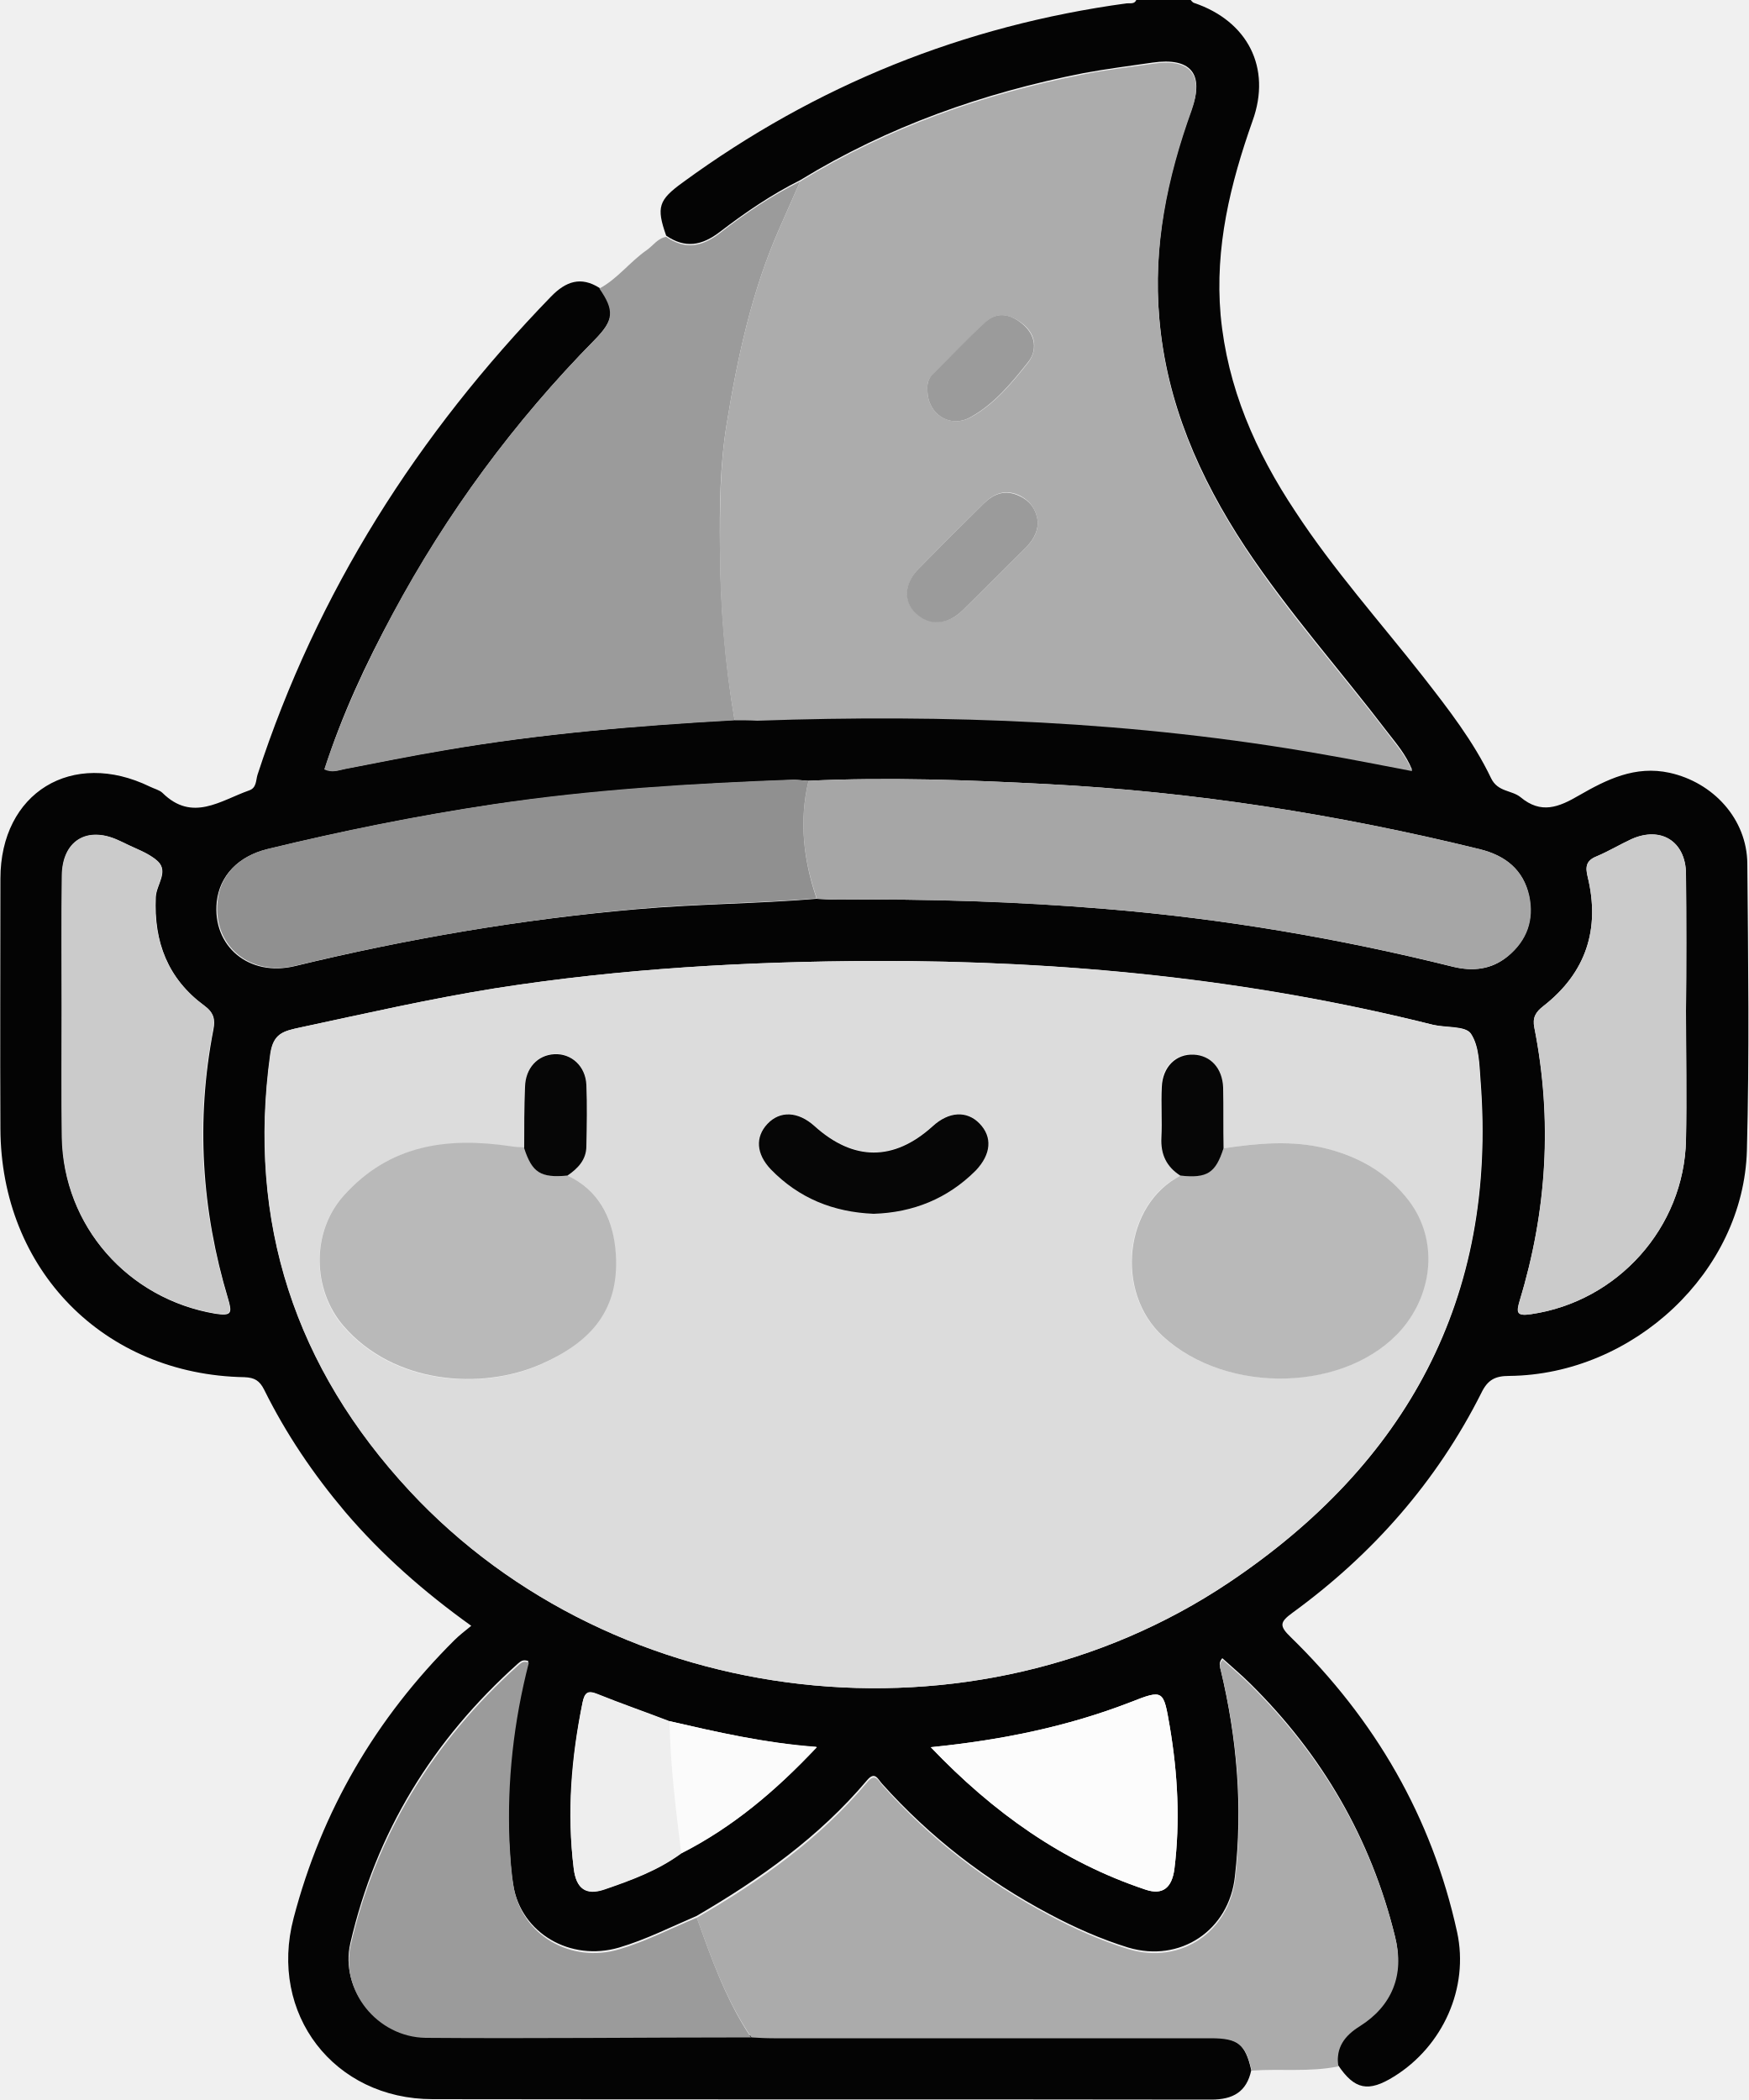
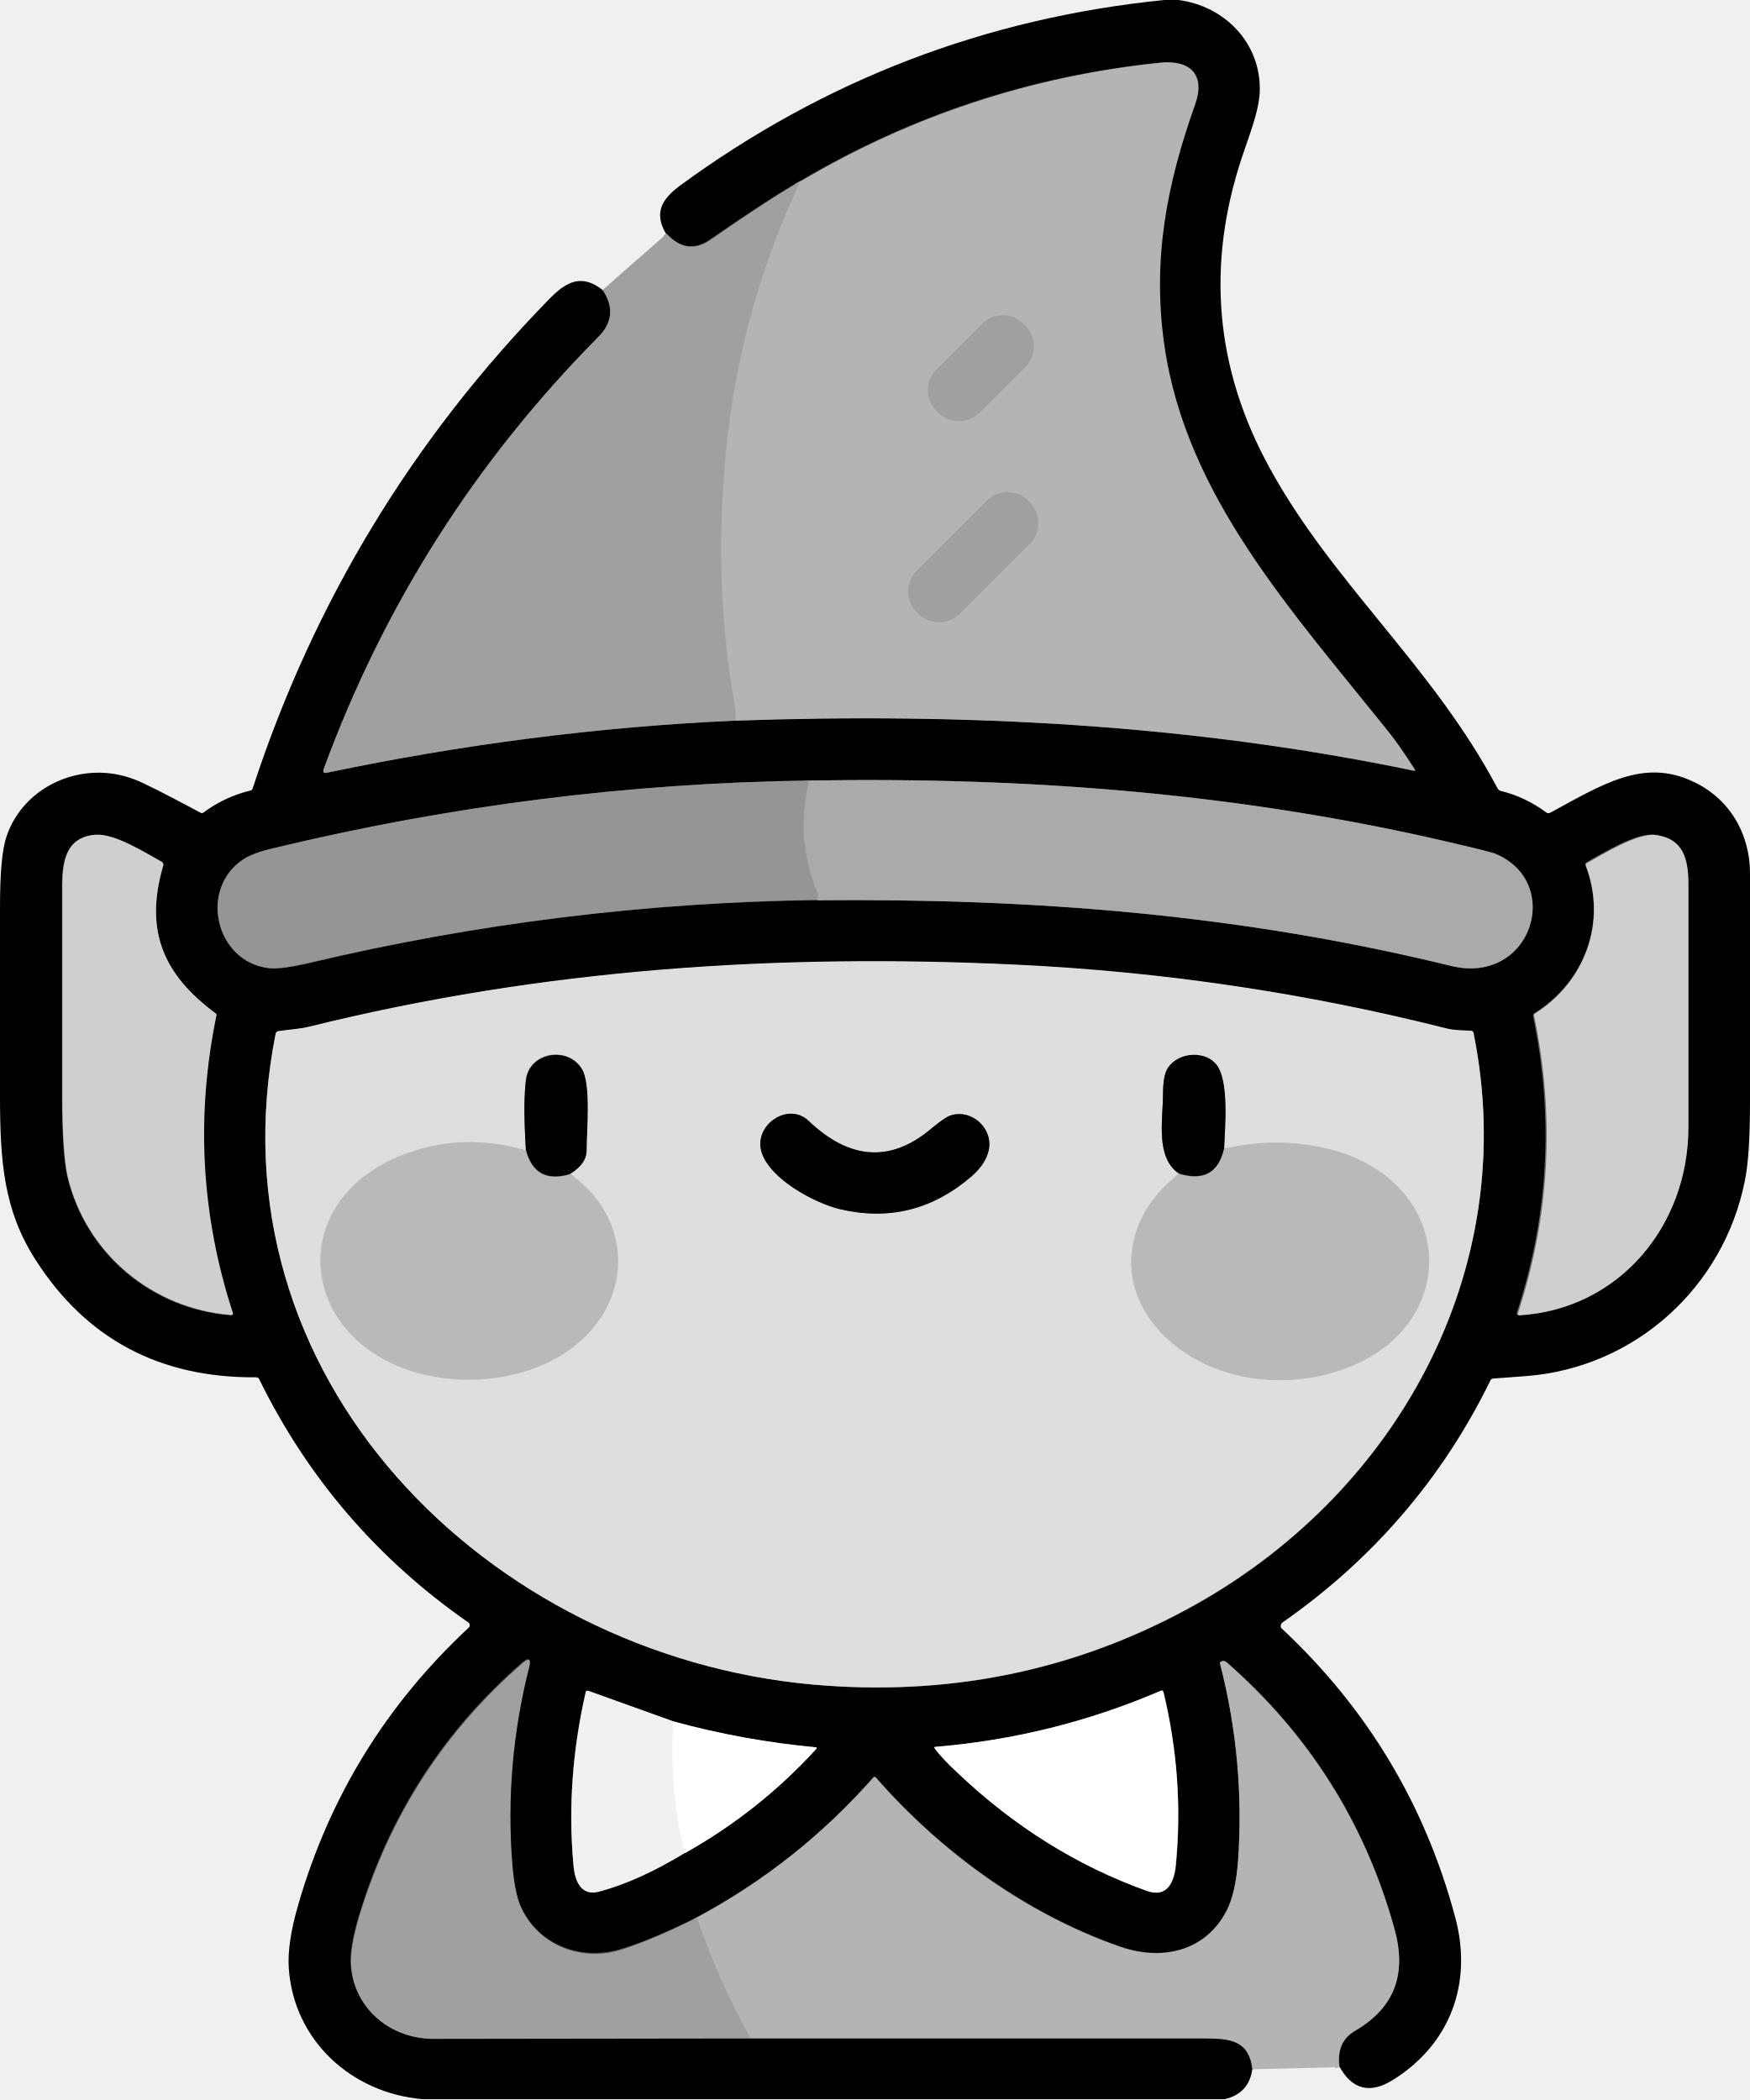
- <svg xmlns="http://www.w3.org/2000/svg" version="1.1" id="Capa_1" x="0px" y="0px" viewBox="0 0 416.2 500" style="enable-background:new 0 0 416.2 500;" xml:space="preserve">
-   <style type="text/css">
- 	.st0{fill:#040404;}
- 	.st1{fill:#9B9B9B;}
- 	.st2{fill:#ABABAB;}
- 	.st3{fill:#DCDCDC;}
- 	.st4{fill:#ACACAC;}
- 	.st5{fill:#A6A6A6;}
- 	.st6{fill:#909090;}
- 	.st7{fill:#CBCBCB;}
- 	.st8{fill:#FCFCFC;}
- 	.st9{fill:#EEEEEE;}
- 	.st10{fill:#FBFBFB;}
- 	.st11{fill:#B9B9B9;}
- 	.st12{fill:#060606;}
- </style>
+ <svg xmlns="http://www.w3.org/2000/svg" version="1.2" baseProfile="tiny" id="Layer_1" x="0px" y="0px" viewBox="0 0 426.5 512" overflow="visible" xml:space="preserve">
  <g>
-     <path class="st0" d="M297.9,492.9c-1.1,5.2-4.4,7-9.5,7c-61.8-0.1-123.6,0-185.4-0.1c-23.5,0-39.1-20.3-33.1-43.1   c6.7-25.6,19.6-47.6,38.3-66.2c1.1-1.1,2.4-2.1,4-3.4c-11.3-8.1-21.3-16.9-30-27.1c-7.6-9-14.1-18.6-19.3-29.1   c-1.1-2.2-2.3-2.9-4.7-3c-33.5-0.6-58-25.6-58.1-59.2c-0.1-19.8,0-39.7,0-59.5c0-20.5,17.1-30.9,35.6-21.9c1,0.5,2.3,0.8,3,1.5   c7.1,7,13.8,1.8,20.6-0.6c1.8-0.6,1.6-2.4,2-3.7c14.2-43.6,38.1-81.1,69.9-113.9c3.5-3.6,7.1-4.9,11.6-2c3.7,5.1,3.5,7.5-1.2,12.3   c-19.2,19.5-35.2,41.3-48.1,65.3c-6.4,11.8-12.1,24-16.2,36.9c1.9,0.9,3.5,0.2,5-0.1c7.8-1.5,15.6-3.1,23.4-4.4   c22.9-3.9,46.1-5.9,69.3-7.2c1.8,0,3.6,0,5.3-0.1c45.1-1.6,90,0.2,134.6,8c6.9,1.2,13.8,2.6,21.3,4c-1.5-3.7-3.8-6.3-5.8-8.9   c-11.2-14.7-23.6-28.6-33.9-44.1c-11-16.7-18.8-34.5-20.5-54.6c-1.5-17.2,1.8-33.6,7.7-49.7c3.1-8.5-0.3-12.4-9.3-11.1   c-5.5,0.8-11,1.5-16.4,2.5c-23.9,4.7-46.6,12.7-67.5,25.5c-6.8,3.4-13.1,7.7-19.1,12.3c-4.3,3.3-8.3,4-12.8,0.9   c-2.4-6.8-1.8-8.5,4-12.7c31.6-23.1,66.8-37.3,105.6-42.6c0.9-0.1,2,0.3,2.4-1c4.2,0,8.5,0,12.7,0c0.3,0.3,0.6,0.8,1,0.9   C297,5,302.8,16.1,298.2,28.8c-5.3,15-9,30.1-7.6,46.2c1.6,17.3,8.3,32.5,17.8,46.8c9.1,13.9,20.2,26.3,30.4,39.3   c6,7.7,12,15.4,16.2,24.2c1.6,3.3,4.9,2.8,7,4.5c4.9,4.1,9.1,2.4,13.9-0.4c6.6-3.8,13.4-7.2,21.6-5.4c10.4,2.3,18.4,11,18.5,21.6   c0.2,22.8,0.5,45.5-0.1,68.3c-0.8,28.9-27,53.4-56.6,53.7c-3.3,0-5.1,0.9-6.6,4c-10.6,21.1-25.9,38.5-45,52.4   c-3,2.2-3.2,3.1-0.4,5.8c20,19.5,33.6,42.8,39.6,70.2c2.9,13.3-3.4,27.2-15,34.4c-6.1,3.8-9.4,3.2-13.4-2.8   c-0.6-4.4,1.5-7.3,5.2-9.6c7.7-4.8,10.6-12.2,8.4-21c-5.7-23.3-17.4-43.3-34.4-60.1c-2.1-2.1-4.5-4.1-6.7-6.1   c-1,1.2-0.5,1.9-0.4,2.7c3.9,16.3,5.3,32.7,3.4,49.3c-1.4,12.8-13,20.6-25.4,16.9c-6.5-2-12.8-4.8-18.8-8   c-15.1-8-28.4-18.3-39.8-31c-1-1.1-1.7-3.1-3.6-0.8c-11.4,13.5-25.5,23.5-40.6,32.3c-6.1,2.6-12,5.6-18.4,7.5   c-11.6,3.4-23.3-3.4-25.2-14.8c-0.6-3.5-0.8-7.1-1-10.7c-0.7-14.5,1-28.8,4.6-42.7c-1.3-0.5-1.9,0.1-2.5,0.6   c-20.2,18.1-33.8,40.1-39.9,66.6c-2.5,10.9,6.3,21.9,17.8,22c25.8,0.2,51.7,0,77.5-0.1c1.8,0.1,3.6,0.2,5.3,0.2   c34.7,0,69.4,0,104.1,0C294.7,485.2,296.5,486.7,297.9,492.9z M159.4,409.8c-5.7-2.2-11.5-4.2-17.2-6.5c-2.2-0.9-3-0.4-3.5,2   c-2.7,13.1-3.8,26.3-2.1,39.6c0.6,4.8,2.9,6.4,7.3,4.9c6.4-2.2,12.8-4.5,18.3-8.6c12.2-6.2,22.5-14.8,32.2-25.3   C182,415,170.7,412.4,159.4,409.8z M194.4,214c1.8,0.1,3.6,0.2,5.3,0.2c21.1-0.2,42.3,0.4,63.3,2.2c28.1,2.3,55.7,7,83,13.8   c4.6,1.1,9.1,0.7,12.9-2.5c4.6-3.8,6.3-8.7,5.1-14.4c-1.3-6.2-5.6-9.6-11.7-11.1c-33.8-8.3-68.1-13.7-102.9-15.5   c-19-1-38-1.7-57-0.8c-1.1-0.1-2.3-0.2-3.4-0.2c-24,0.9-48,2.4-71.9,5.9c-18,2.7-35.8,6.3-53.5,10.6c-6.9,1.7-11.3,6.3-12,12.5   c-1.1,10.6,7.7,18,18.7,15.3c26.7-6.5,53.7-11.1,81.1-13.5C165.9,215.2,180.2,215.2,194.4,214z M208.3,228.8   c-30.3,0.1-60.4,1.8-90.3,6.5c-15.6,2.5-30.9,6-46.3,9.3c-4.2,0.9-6.6,1.4-7.3,6.5c-5.6,40,6,74.6,33.2,103.9   c49,52.8,134.2,62.5,195,21.8c42.2-28.3,63.9-67.6,59.9-119.4c-0.3-3.9-0.3-8.3-2.3-11.3c-1.3-1.9-5.9-1.4-9-2.1   C297.5,233.1,253.1,228.7,208.3,228.8z M401.4,240.7L401.4,240.7c0.1-10.9,0.1-21.8,0-32.7c-0.1-7.7-6-11.3-13-8.2   c-2.8,1.3-5.4,2.9-8.3,4.1c-2.5,1-2.7,2.5-2.1,4.9c3,12.4-0.4,22.8-10.5,30.7c-1.9,1.5-2.7,2.8-2.2,5.2c4.3,21.9,3,43.6-3.5,65   c-0.9,2.9-0.7,3.7,2.7,3.2c20.6-3,36.5-20.6,36.9-41.5C401.6,261.2,401.4,250.9,401.4,240.7z M14.7,240.2L14.7,240.2   c0,10.2-0.1,20.5,0.1,30.7c0.4,21.1,15.7,38.4,36.5,41.9c3.9,0.6,4-0.2,3-3.6c-6.3-21-7.7-42.4-3.5-64c0.5-2.5,0.1-4.1-2.1-5.7   c-8.7-6.4-12.1-15.2-11.6-25.9c0.1-2.9,3.1-6,0.5-8.5c-2.2-2-5.3-3-8.1-4.4c-0.4-0.2-0.9-0.4-1.3-0.6c-7.5-3.5-13.4,0.2-13.4,8.5   C14.6,219.1,14.7,229.6,14.7,240.2z M221.6,416c14.9,15.6,31.4,27.3,51.1,33.9c4.1,1.4,6.3-0.4,6.9-4.9c1.4-11.4,0.8-22.7-1.1-33.9   c-1.5-8.8-1.5-8.9-9.4-5.8C254.1,411.1,238.5,414.3,221.6,416z" />
-     <path class="st1" d="M174.9,171.5c-23.2,1.3-46.3,3.2-69.3,7.2c-7.8,1.3-15.6,2.9-23.4,4.4c-1.6,0.3-3.1,1-5,0.1   c4.2-12.8,9.9-25,16.2-36.9c12.9-24.1,29-45.9,48.1-65.3c4.7-4.7,4.8-7.1,1.2-12.3c4.3-2.3,7.2-6.3,11.2-9.1   c1.6-1.1,2.7-2.9,4.7-3.2c4.5,3.1,8.5,2.4,12.8-0.9c6-4.7,12.3-8.9,19.1-12.3c-1.6,3.7-3.3,7.4-4.9,11.1C179,69.2,175.6,85,173,101   c-1.6,9.8-1.7,19.7-1.6,29.5C171.5,144.2,172.6,158,174.9,171.5z" />
-     <path class="st2" d="M165.9,456.6c15.1-8.7,29.3-18.8,40.6-32.3c1.9-2.3,2.6-0.3,3.6,0.8c11.4,12.8,24.7,23,39.8,31   c6,3.2,12.3,6,18.8,8c12.4,3.7,23.9-4.1,25.4-16.9c1.9-16.7,0.5-33.1-3.4-49.3c-0.2-0.8-0.7-1.5,0.4-2.7c2.2,2,4.6,4,6.7,6.1   c17,16.9,28.7,36.8,34.4,60.1c2.2,8.8-0.8,16.2-8.4,21c-3.7,2.3-5.8,5.1-5.2,9.6c-6.8,1.4-13.8,0.5-20.6,1   c-1.4-6.2-3.2-7.7-9.7-7.7c-34.7,0-69.4,0-104.1,0c-1.8,0-3.6-0.1-5.3-0.2C172.9,476.3,169.4,466.4,165.9,456.6z" />
-     <path class="st3" d="M208.3,228.8c44.9-0.1,89.2,4.2,132.8,15.2c3.1,0.8,7.8,0.3,9,2.1c2,2.9,2,7.4,2.3,11.3   c4,51.8-17.7,91.2-59.9,119.4c-60.7,40.7-145.9,31-195-21.8c-27.2-29.3-38.7-63.9-33.2-103.9c0.7-5.1,3.1-5.6,7.3-6.5   c15.4-3.3,30.7-6.8,46.3-9.3C147.9,230.6,178,228.9,208.3,228.8z M135.1,279.9c2.5-1.7,4.4-3.8,4.5-7.1c0.1-4.9,0.2-9.7,0-14.6   c-0.2-4.5-3.5-7.4-7.6-7.3c-4,0.2-6.9,3.2-7,7.8c-0.1,4.9-0.1,9.7-0.2,14.6c-1.1-0.1-2.3-0.2-3.4-0.3c-15-2.2-28.7-0.4-39.6,11.7   c-7.7,8.5-7.6,22.4-0.1,31.1c11.9,13.8,32.7,15.4,47,9.1c11.6-5.2,19.1-12.8,17.7-27.6C145.8,289.7,142.5,283.4,135.1,279.9z    M281,279.9c-13.5,6.8-15.7,27.8-4.2,38.3c15.3,13.9,43.9,13.3,56.9-1.8c7.5-8.7,8.6-21.2,1.7-30.4c-5-6.7-11.7-10.6-19.6-12.5   c-8.2-2.1-16.4-1.3-24.6-0.1c0-4.9,0-9.7-0.2-14.6c-0.1-4.5-3-7.6-7-7.8c-4.2-0.2-7.4,3-7.6,7.7c-0.2,4,0.1,8.1-0.1,12.1   C276.3,274.8,277.7,277.8,281,279.9z M208,289c9.3-0.3,17.6-3.5,24.3-10.4c3.8-3.8,4-8,0.9-11.2c-3-3.1-7.2-2.9-11.2,0.7   c-9.2,8.3-18.8,8.3-28.1-0.1c-3.9-3.5-8.2-3.7-11.2-0.5c-2.9,3.1-2.7,7.2,0.8,10.8C190.2,285.2,198.4,288.6,208,289z" />
-     <path class="st4" d="M174.9,171.5c-2.4-13.6-3.5-27.3-3.5-41c0-9.8,0-19.7,1.6-29.5c2.6-16,6-31.8,12.6-46.7   c1.6-3.7,3.3-7.4,4.9-11.1c20.9-12.8,43.6-20.8,67.5-25.5c5.4-1.1,10.9-1.7,16.4-2.5c9-1.4,12.3,2.6,9.3,11.1   c-5.8,16.1-9.2,32.5-7.7,49.7c1.7,20.1,9.5,37.9,20.5,54.6c10.2,15.5,22.6,29.3,33.9,44.1c2,2.7,4.3,5.2,5.8,8.9   c-7.4-1.4-14.3-2.8-21.3-4c-44.6-7.9-89.5-9.6-134.6-8C178.5,171.5,176.7,171.5,174.9,171.5z M247.1,124.4c-0.3-2.8-1.6-5-4.3-6.4   c-3.3-1.6-6-0.6-8.4,1.7c-5.2,5.1-10.4,10.3-15.5,15.5c-3.6,3.7-3.9,7.9-0.8,10.7c3.3,3.1,7.6,2.9,11.2-0.7   c5-4.9,9.9-9.9,14.9-14.8C245.8,128.8,247,127,247.1,124.4z M220.8,92.9c0,5.7,5.4,9.2,10.4,6.4c5.6-3.1,9.7-8.1,13.6-13   c2.2-2.9,1.9-6.6-1.2-9.1c-2.7-2.2-6-3.2-8.8-0.6c-4.4,4-8.5,8.4-12.8,12.7C220.9,90.3,220.7,91.5,220.8,92.9z" />
-     <path class="st5" d="M192.5,185.9c19-0.9,38-0.2,57,0.8c34.8,1.8,69.1,7.2,102.9,15.5c6,1.5,10.3,4.9,11.7,11.1   c1.2,5.7-0.5,10.6-5.1,14.4c-3.9,3.1-8.3,3.6-12.9,2.5c-27.3-6.8-55-11.5-83-13.8c-21.1-1.7-42.2-2.4-63.3-2.2   c-1.8,0-3.6-0.1-5.3-0.2C191.3,204.8,190.2,195.5,192.5,185.9z" />
-     <path class="st6" d="M192.5,185.9c-2.3,9.5-1.2,18.9,1.9,28c-14.2,1.2-28.5,1.2-42.8,2.5c-27.4,2.5-54.4,7.1-81.1,13.5   c-11,2.7-19.8-4.7-18.7-15.3c0.6-6.2,5-10.8,12-12.5c17.7-4.3,35.5-7.9,53.5-10.6c23.8-3.6,47.8-5,71.9-5.9   C190.2,185.7,191.4,185.9,192.5,185.9z" />
-     <path class="st1" d="M165.9,456.6c3.5,9.8,7,19.7,12.9,28.5c-25.8,0-51.7,0.3-77.5,0.1C89.8,485,81,474,83.5,463.1   c6.1-26.4,19.7-48.5,39.9-66.6c0.6-0.5,1.2-1.2,2.5-0.6c-3.6,14-5.2,28.2-4.6,42.7c0.2,3.6,0.4,7.1,1,10.7   c1.9,11.4,13.6,18.3,25.2,14.8C153.9,462.2,159.8,459.1,165.9,456.6z" />
-     <path class="st7" d="M401.4,240.7c0,10.2,0.2,20.5,0,30.7c-0.5,20.9-16.3,38.5-36.9,41.5c-3.3,0.5-3.5-0.3-2.7-3.2   c6.5-21.4,7.9-43,3.5-65c-0.5-2.4,0.3-3.8,2.2-5.2c10.1-7.9,13.5-18.3,10.5-30.7c-0.6-2.4-0.4-3.9,2.1-4.9c2.8-1.2,5.5-2.8,8.3-4.1   c7-3.2,12.9,0.5,13,8.2C401.5,218.9,401.5,229.8,401.4,240.7L401.4,240.7z" />
-     <path class="st7" d="M14.7,240.2c0-10.6-0.1-21.1,0-31.7c0.1-8.3,5.9-11.9,13.4-8.5c0.4,0.2,0.9,0.4,1.3,0.6   c2.7,1.4,5.9,2.4,8.1,4.4c2.6,2.5-0.3,5.6-0.5,8.5c-0.5,10.7,2.9,19.5,11.6,25.9c2.2,1.6,2.6,3.3,2.1,5.7c-4.3,21.6-2.9,43,3.5,64   c1,3.3,0.9,4.2-3,3.6c-20.8-3.5-36.1-20.8-36.5-41.9C14.6,260.7,14.7,250.4,14.7,240.2L14.7,240.2z" />
-     <path class="st8" d="M221.6,416c16.9-1.7,32.5-4.9,47.5-10.7c7.9-3.1,7.9-3,9.4,5.8c1.9,11.3,2.5,22.6,1.1,33.9   c-0.6,4.5-2.8,6.3-6.9,4.9C252.9,443.3,236.5,431.6,221.6,416z" />
-     <path class="st9" d="M162.2,441.3c-5.6,4.1-11.9,6.4-18.3,8.6c-4.4,1.5-6.7-0.2-7.3-4.9c-1.6-13.3-0.5-26.5,2.1-39.6   c0.5-2.4,1.3-2.9,3.5-2c5.7,2.3,11.5,4.3,17.2,6.5C159.6,420.3,160.9,430.8,162.2,441.3z" />
-     <path class="st10" d="M162.2,441.3c-1.3-10.5-2.6-20.9-2.8-31.5c11.3,2.6,22.6,5.2,35.1,6.2C184.7,426.4,174.4,435.1,162.2,441.3z" />
-     <path class="st11" d="M291.3,273.4c8.2-1.2,16.4-2,24.6,0.1c7.9,2,14.6,5.9,19.6,12.5c6.9,9.2,5.7,21.7-1.7,30.4   c-13,15.1-41.6,15.8-56.9,1.8c-11.5-10.5-9.3-31.4,4.2-38.3C287.3,280.5,289.4,279.2,291.3,273.4z" />
-     <path class="st11" d="M135.1,279.9c7.3,3.4,10.6,9.8,11.4,17.3c1.5,14.8-6.1,22.5-17.7,27.6c-14.3,6.3-35.1,4.7-47-9.1   c-7.5-8.7-7.7-22.5,0.1-31.1c10.9-12.1,24.6-13.9,39.6-11.7c1.1,0.2,2.2,0.2,3.4,0.3C126.7,279.2,128.8,280.5,135.1,279.9z" />
-     <path class="st12" d="M208,289c-9.6-0.4-17.8-3.7-24.5-10.6c-3.5-3.7-3.7-7.7-0.8-10.8c3-3.2,7.3-3,11.2,0.5   c9.3,8.4,18.9,8.4,28.1,0.1c3.9-3.6,8.2-3.8,11.2-0.7c3.1,3.2,2.8,7.3-0.9,11.2C225.6,285.4,217.4,288.7,208,289z" />
-     <path class="st12" d="M135.1,279.9c-6.4,0.6-8.4-0.7-10.3-6.5c0-4.9,0-9.7,0.2-14.6c0.1-4.5,3-7.6,7-7.8s7.4,2.8,7.6,7.3   c0.2,4.8,0.1,9.7,0,14.6C139.6,276.1,137.6,278.2,135.1,279.9z" />
-     <path class="st12" d="M291.3,273.4c-1.9,5.9-3.9,7.2-10.3,6.5c-3.3-2.1-4.7-5.1-4.5-9c0.2-4-0.1-8.1,0.1-12.1   c0.2-4.8,3.4-7.9,7.6-7.7c4,0.2,6.8,3.2,7,7.8C291.3,263.7,291.2,268.5,291.3,273.4z" />
-     <path class="st1" d="M247.1,124.4c-0.1,2.6-1.4,4.5-3,6.1c-5,4.9-9.9,9.9-14.9,14.8c-3.7,3.6-7.9,3.8-11.2,0.7   c-3-2.8-2.8-7.1,0.8-10.7c5.1-5.2,10.3-10.4,15.5-15.5c2.4-2.3,5.1-3.3,8.4-1.7C245.5,119.4,246.8,121.6,247.1,124.4z" />
-     <path class="st1" d="M220.8,92.9c-0.1-1.3,0.1-2.6,1.1-3.6c4.2-4.2,8.3-8.6,12.8-12.7c2.9-2.6,6.1-1.7,8.8,0.6   c3.1,2.6,3.5,6.3,1.2,9.1c-3.9,4.9-8,9.9-13.6,13C226.2,102.1,220.8,98.6,220.8,92.9z" />
+     <path vector-effect="non-scaling-stroke" fill="none" stroke="#5A5A5A" stroke-width="2" d="M326.5,504c-0.6-4.1,0.7-7.1,3.8-9   c9.9-5.8,12.5-14.2,9.5-24.9c-7.1-25.6-20.7-47.3-40.9-64.9c-0.3-0.2-0.6-0.4-0.9-0.3c-0.7,0.1-0.7,0.4-0.6,1   c4,15.7,5.5,31.6,4.3,47.7c-0.4,5.2-1.3,9.3-2.8,12.2c-5.1,9.9-15.6,12.3-25.8,8.8c-22.8-7.9-43.8-23.1-59.7-41.3   c-0.2-0.2-0.4-0.2-0.6,0c0,0,0,0,0,0c-12.3,14-26.6,25.3-43,34.1" />
+     <path vector-effect="non-scaling-stroke" fill="none" stroke="#505050" stroke-width="2" d="M170,467.5c-7.8,3.9-14.1,6.5-19,7.9   c-9.6,2.7-19.7-1.3-23.9-10.3c-1.1-2.4-1.8-5.9-2.2-10.6c-1.3-16.2,0.1-32.2,4.1-48.1c0.5-2,0-2.3-1.6-1   c-19.2,16.7-32.5,37.3-39.9,62c-1.5,5.1-2.2,9.1-1.9,12c0.9,10.5,9.7,17.7,20,17.6c25.8,0,51.7,0,77.5-0.1" />
+     <path vector-effect="non-scaling-stroke" fill="none" stroke="#5A5A5A" stroke-width="2" d="M183.1,497c36.9,0,73.9,0,110.9,0   c6.2,0,10.5,0.8,11.4,7.5" />
+     <path vector-effect="non-scaling-stroke" fill="none" stroke="#505050" stroke-width="2" d="M147,70.8c2.7,4.2,2.4,8-1,11.4   c-30,30.2-52.3,65.4-67,105.4c-0.3,0.7,0,1,0.8,0.9c32.9-6.9,66.1-11.2,99.5-12.7" />
+     <path vector-effect="non-scaling-stroke" fill="none" stroke="#5A5A5A" stroke-width="2" d="M179.3,175.7   c55.6-2,110.6,0.8,165.2,12.2c0.3,0.1,0.4,0,0.2-0.3c-2.6-4.1-4.7-7.2-6.5-9.3c-23.6-29.5-49.4-57.5-54.6-94.4   c-2.9-20.7,0.6-38.8,7.6-58.6c2.5-7.2-1.4-10.7-8.6-10c-31.4,3.2-60.6,12.9-87.6,28.9" />
+     <path vector-effect="non-scaling-stroke" fill="none" stroke="#505050" stroke-width="2" d="M195.1,44.2   c-4.6,2.6-11.9,7.3-21.9,14.2c-3.7,2.6-7.3,2.1-10.7-1.5" />
+     <path vector-effect="non-scaling-stroke" fill="none" stroke="#555555" stroke-width="2" d="M199.3,219.5   c52.5-0.5,103,3.4,154.4,16c19.6,4.8,27.6-20.4,10.7-27.4c-0.5-0.2-3.5-1-9.1-2.3c-52.2-12.4-104.4-16.4-158-15.5" />
+     <path vector-effect="non-scaling-stroke" fill="none" stroke="#4B4B4B" stroke-width="2" d="M197.3,190.3   c-44.1,0.6-87.5,6.1-130.2,16.5c-3.6,0.9-6.2,1.8-7.7,2.8c-10.9,7.2-6.8,24.9,6.1,26.5c2,0.2,5.4-0.2,10.1-1.3   c40.7-9.7,81.9-14.8,123.8-15.3" />
+     <path vector-effect="non-scaling-stroke" fill="none" stroke="#A0A0A0" stroke-width="2" d="M197.3,190.3c-2.3,9.4-1.7,18.5,2,27.3   c0.1,0.2,0.1,0.6,0.1,0.9l-0.1,0.9" />
+     <path vector-effect="non-scaling-stroke" fill="none" stroke="#686868" stroke-width="2" d="M52.6,247.1   c-12.7-9.4-17.5-20.1-12.8-36.1c0.1-0.3,0-0.6-0.3-0.7c-4.3-2.4-11.6-7.1-16.3-6.7c-7.2,0.5-8.1,6.3-8.1,12.7c0,16.9,0,33.8,0,50.7   c0,9.7,0.5,16.4,1.3,19.9c4.5,18.8,20.6,32.3,39.9,33.8c0.2,0,0.4-0.1,0.4-0.3c0,0,0-0.1,0-0.1c-7.8-23.9-9.1-48.1-4-72.8   C52.8,247.4,52.7,247.2,52.6,247.1" />
+     <path vector-effect="non-scaling-stroke" fill="none" stroke="#686868" stroke-width="2" d="M386.5,211c5.3,13.8-0.2,28.3-12.4,36   c-0.3,0.2-0.4,0.4-0.4,0.7c5.1,24.6,3.8,48.7-4,72.5c0,0.2,0.1,0.3,0.3,0.4c0,0,0.1,0,0.1,0c24.4-1.5,41.2-21.9,41.2-45.9   c0-19.7,0.1-39.4,0-59.1c0-6.2-1.2-11.2-7.9-12.1c-4.5-0.6-12.8,4.6-16.8,6.8C386.5,210.4,386.4,210.7,386.5,211" />
+     <path vector-effect="non-scaling-stroke" fill="none" stroke="#6F6F6F" stroke-width="2" d="M67.2,252   C50.5,335.8,119,403.5,198,410.7c32.7,3,63.1-3.1,91.2-18.2c50.9-27.4,81.8-82.5,70-140.6c-0.1-0.3-0.3-0.5-0.6-0.5   c-1.8-0.1-4.1-0.1-5.7-0.5c-34.4-8.7-69.4-13.9-104.9-15.6c-58.7-2.8-115.7,1-172.6,15.1c-2.4,0.6-5.1,0.7-7.6,1.1   C67.4,251.5,67.2,251.7,67.2,252" />
+     <path vector-effect="non-scaling-stroke" fill="none" stroke="#808080" stroke-width="2" d="M166.9,451.8   c12.1-6.8,22.8-15.3,32-25.4c0.2-0.2,0.2-0.4-0.2-0.4c-11.7-1.1-23.2-3.1-34.6-6.3" />
+     <path vector-effect="non-scaling-stroke" fill="none" stroke="#797979" stroke-width="2" d="M164.2,419.7l-20.8-7.5   c-0.2-0.1-0.4,0-0.5,0.2c0,0,0,0,0,0c-3.3,14.1-4.3,28.2-3,42.3c0.4,3.8,1.8,7.6,6.3,6.4c6.2-1.7,13.1-4.8,20.8-9.4" />
+     <path vector-effect="non-scaling-stroke" fill="none" stroke="#F9F9F9" stroke-width="2" d="M164.2,419.7   c-0.8,10.9,0.1,21.6,2.7,32.1" />
+     <path vector-effect="non-scaling-stroke" fill="none" stroke="#808080" stroke-width="2" d="M233.5,432.3   c13.7,13,29.1,22.6,46.1,28.7c5,1.8,6.7-2.1,7.1-6.3c1.3-14.1,0.3-28.1-3-42.1c-0.1-0.3-0.3-0.5-0.5-0.4c0,0,0,0-0.1,0   c-17.6,7.5-35.9,12.1-55,13.7c-0.3,0-0.4,0.2-0.1,0.5C229,427.9,230.9,429.9,233.5,432.3" />
+     <path vector-effect="non-scaling-stroke" fill="none" stroke="#ABABAB" stroke-width="2" d="M179.3,175.7c0.1-0.9,0.1-2.2-0.2-4   c-3.7-21.1-4.2-42.8-1.7-65.2c2.5-21.7,8.4-42.5,17.8-62.3" />
+     <path vector-effect="non-scaling-stroke" fill="none" stroke="#ABABAB" stroke-width="2" d="M249.9,89.4c2.8-2.8,2.8-7.3,0-10.1   c0,0,0,0,0,0l-0.4-0.4c-2.8-2.8-7.3-2.8-10.1,0c0,0,0,0,0,0l-11.1,11.1c-2.8,2.8-2.8,7.3,0,10.1c0,0,0,0,0,0l0.4,0.4   c2.8,2.8,7.3,2.8,10.1,0c0,0,0,0,0,0L249.9,89.4" />
+     <path vector-effect="non-scaling-stroke" fill="none" stroke="#ABABAB" stroke-width="2" d="M250.7,122.1c-2.8-2.8-7.4-2.8-10.2,0   c0,0,0,0,0,0l-17,17c-2.8,2.8-2.8,7.4,0,10.2l0.3,0.3c2.8,2.8,7.4,2.8,10.2,0c0,0,0,0,0,0l17-17c2.8-2.8,2.8-7.4,0-10.2   L250.7,122.1" />
+     <path vector-effect="non-scaling-stroke" fill="none" stroke="#CCCCCC" stroke-width="2" d="M128.2,280.5   c-9.9-2.9-19.4-2.7-28.7,0.5c-30.7,10.8-27.4,46.1,3.2,53.9c15,3.8,34.6,0.1,43.7-13.8c7.9-12,4.4-26.9-7.5-34.9" />
+     <path vector-effect="non-scaling-stroke" fill="none" stroke="#6F6F6F" stroke-width="2" d="M139,286.2c2.7-1.6,4-3.5,4-5.8   c0-4.7,1.1-16-1.1-19.8c-3.3-5.6-12.5-4.2-13.6,2.3c-0.6,3.5-0.6,9.4-0.1,17.4" />
+     <path vector-effect="non-scaling-stroke" fill="none" stroke="#5D5D5D" stroke-width="2" d="M139,286.2c-5.6,1.7-9.2-0.2-10.8-5.8" />
+     <path vector-effect="non-scaling-stroke" fill="none" stroke="#CCCCCC" stroke-width="2" d="M287.4,286.2   c-13.4,10.2-16,26.9-4,39.1c10.9,11,28,13.6,42.4,9.1c31-9.7,29.5-46-1.3-54.1c-8.6-2.2-17.3-2.3-26.1-0.2" />
+     <path vector-effect="non-scaling-stroke" fill="none" stroke="#6F6F6F" stroke-width="2" d="M298.4,280c0.2-5,1.3-16.8-2-20.6   c-3.1-3.6-10-2.7-12.1,1.7c-0.5,1.2-0.8,3.1-0.8,5.8c0,6-1.9,15.4,3.9,19.2" />
+     <path vector-effect="non-scaling-stroke" fill="none" stroke="#5D5D5D" stroke-width="2" d="M298.4,280c-1.3,5.9-5,7.9-11,6.1" />
+     <path vector-effect="non-scaling-stroke" fill="none" stroke="#6F6F6F" stroke-width="2" d="M241,280.5c1.2-5.2-3.9-10.1-9.1-8.6   c-0.9,0.3-2.4,1.3-4.6,3.1c-10,8.5-20,7.9-30.1-1.7c-5-4.8-13.4,1.1-11.5,7.5c1.9,6.7,13,12.6,19.1,14c11.9,2.8,22.6,0.2,32.1-8   C239.1,284.9,240.5,282.8,241,280.5" />
+     <path vector-effect="non-scaling-stroke" fill="none" stroke="#ABABAB" stroke-width="2" d="M170,467.5c3.4,10.2,7.8,20,13.1,29.5" />
  </g>
+   <path d="M283.8,0h3.5c11.3,1.5,20,10.5,19.8,22c-0.1,5-2.6,11-4.3,16.2c-8.8,26.3-6.6,51.6,6.6,75.7c15.4,28.3,39.8,48.4,55.6,78.2  c0.2,0.4,0.5,0.6,0.7,0.7c4.2,1,7.9,2.8,11.4,5.4c0.2,0.1,0.5,0.1,0.9-0.1c12.7-6.9,22.6-13.2,34.6-7.6c8.9,4.1,14,12.6,14,22.5  c0,18.4,0,36.8,0,55.2c0,9.1-0.4,15.7-1.3,19.9c-5.2,25.7-26.6,45.3-53.2,47.4c-2.7,0.2-5.4,0.4-8.1,0.6c-0.3,0-0.6,0.2-0.7,0.5  c-11.8,24.1-28.8,43.7-50.7,59c-0.4,0.3-0.5,0.9-0.3,1.3c0,0,0.1,0.1,0.1,0.1c21,19.6,35.1,43.2,42.4,70.7  c4.2,15.9-1.3,30.8-15.4,39.5c-5.4,3.3-9.7,2.3-12.8-3.2c-0.6-4.1,0.7-7.1,3.8-9c9.9-5.8,12.5-14.2,9.5-24.9  c-7.1-25.6-20.7-47.3-40.9-64.9c-0.3-0.2-0.6-0.4-0.9-0.3c-0.7,0.1-0.7,0.4-0.6,1c4,15.7,5.5,31.6,4.3,47.7  c-0.4,5.2-1.3,9.3-2.8,12.2c-5.1,9.9-15.6,12.3-25.8,8.8c-22.8-7.9-43.8-23.1-59.7-41.3c-0.2-0.2-0.4-0.2-0.6,0c0,0,0,0,0,0  c-12.3,14-26.6,25.3-43,34.1c-7.8,3.9-14.1,6.5-19,7.9c-9.6,2.7-19.7-1.3-23.9-10.3c-1.1-2.4-1.8-5.9-2.2-10.6  c-1.3-16.2,0.1-32.2,4.1-48.1c0.5-2,0-2.3-1.6-1c-19.2,16.7-32.5,37.3-39.9,62c-1.5,5.1-2.2,9.1-1.9,12c0.9,10.5,9.7,17.7,20,17.6  c25.8,0,51.7,0,77.5-0.1c36.9,0,73.9,0,110.9,0c6.2,0,10.5,0.8,11.4,7.5c-0.5,4.1-2.8,6.6-6.8,7.5H103  c-17.4-1.5-31.4-14.4-32.6-31.9c-0.3-4.1,0.5-9.3,2.3-15.5c7.6-26.3,21.4-48.8,41.6-67.6c0.3-0.3,0.3-0.8,0-1.1c0,0-0.1-0.1-0.1-0.1  c-22.1-15.4-39.1-35.1-51-59.3c-0.1-0.3-0.4-0.5-0.7-0.5c-23.6,0.2-41.5-9.4-53.8-28.6C0.9,295.1,0,283.2,0,267  c0-15.3,0-30.5,0-45.8c0-8.4,0.5-14.1,1.6-17.3c4.2-12.4,18.6-18.7,31.1-13.9c2,0.7,7.3,3.4,16.1,8.1c0.3,0.2,0.6,0.2,0.8,0  c3.5-2.6,7.4-4.4,11.6-5.4c0.2,0,0.4-0.4,0.5-0.8c14.9-45.4,39-85,72.2-119c4.2-4.3,7.9-6.2,13-2.2c2.7,4.2,2.4,8-1,11.4  c-30,30.2-52.3,65.4-67,105.4c-0.3,0.7,0,1,0.8,0.9c32.9-6.9,66.1-11.2,99.5-12.7c55.6-2,110.6,0.8,165.2,12.2  c0.3,0.1,0.4,0,0.2-0.3c-2.6-4.1-4.7-7.2-6.5-9.3c-23.6-29.5-49.4-57.5-54.6-94.4c-2.9-20.7,0.6-38.8,7.6-58.6  c2.5-7.2-1.4-10.7-8.6-10c-31.4,3.2-60.6,12.9-87.6,28.9c-4.6,2.6-11.9,7.3-21.9,14.2c-3.7,2.6-7.3,2.1-10.7-1.5  c-2.9-5-1-8.3,3.4-11.6C200.9,19.5,240.2,4.4,283.8,0z M199.3,219.5c52.5-0.5,103,3.4,154.4,16c19.6,4.8,27.6-20.4,10.7-27.4  c-0.5-0.2-3.5-1-9.1-2.3c-52.2-12.4-104.4-16.4-158-15.5c-44.1,0.6-87.5,6.1-130.2,16.5c-3.6,0.9-6.2,1.8-7.7,2.8  c-10.9,7.2-6.8,24.9,6.1,26.5c2,0.2,5.4-0.2,10.1-1.3C116.2,225.1,157.4,220,199.3,219.5z M52.6,247.1  c-12.7-9.4-17.5-20.1-12.8-36.1c0.1-0.3,0-0.6-0.3-0.7c-4.3-2.4-11.6-7.1-16.3-6.7c-7.2,0.5-8.1,6.3-8.1,12.7c0,16.9,0,33.8,0,50.7  c0,9.7,0.5,16.4,1.3,19.9c4.5,18.8,20.6,32.3,39.9,33.8c0.2,0,0.4-0.1,0.4-0.3c0,0,0-0.1,0-0.1c-7.8-23.9-9.1-48.1-4-72.8  C52.8,247.4,52.7,247.2,52.6,247.1z M386.5,211c5.3,13.8-0.2,28.3-12.4,36c-0.3,0.2-0.4,0.4-0.4,0.7c5.1,24.6,3.8,48.7-4,72.5  c0,0.2,0.1,0.3,0.3,0.4c0,0,0.1,0,0.1,0c24.4-1.5,41.2-21.9,41.2-45.9c0-19.7,0.1-39.4,0-59.1c0-6.2-1.2-11.2-7.9-12.1  c-4.5-0.6-12.8,4.6-16.8,6.8C386.5,210.4,386.4,210.7,386.5,211z M67.2,252C50.5,335.8,119,403.5,198,410.7  c32.7,3,63.1-3.1,91.2-18.2c50.9-27.4,81.8-82.5,70-140.6c-0.1-0.3-0.3-0.5-0.6-0.5c-1.8-0.1-4.1-0.1-5.7-0.5  c-34.4-8.7-69.4-13.9-104.9-15.6c-58.7-2.8-115.7,1-172.6,15.1c-2.4,0.6-5.1,0.7-7.6,1.1C67.4,251.5,67.2,251.7,67.2,252z   M166.9,451.8c12.1-6.8,22.8-15.3,32-25.4c0.2-0.2,0.2-0.4-0.2-0.4c-11.7-1.1-23.2-3.1-34.6-6.3l-20.8-7.5c-0.2-0.1-0.4,0-0.5,0.2  c0,0,0,0,0,0c-3.3,14.1-4.3,28.2-3,42.3c0.4,3.8,1.8,7.6,6.3,6.4C152.4,459.5,159.3,456.4,166.9,451.8z M233.5,432.3  c13.7,13,29.1,22.6,46.1,28.7c5,1.8,6.7-2.1,7.1-6.3c1.3-14.1,0.3-28.1-3-42.1c-0.1-0.3-0.3-0.5-0.5-0.4c0,0,0,0-0.1,0  c-17.6,7.5-35.9,12.1-55,13.7c-0.3,0-0.4,0.2-0.1,0.5C229,427.9,230.9,429.9,233.5,432.3z" />
+   <path fill="#B4B4B4" d="M179.3,175.7c0.1-0.9,0.1-2.2-0.2-4c-3.7-21.1-4.2-42.8-1.7-65.2c2.5-21.7,8.4-42.5,17.8-62.3  c27-16,56.2-25.6,87.6-28.9c7.2-0.8,11.1,2.8,8.6,10c-7,19.7-10.5,37.8-7.6,58.6c5.2,36.9,31,64.9,54.6,94.4  c1.7,2.1,3.9,5.2,6.5,9.3c0.2,0.3,0.1,0.4-0.2,0.3C289.9,176.5,234.9,173.8,179.3,175.7z M249.9,89.4c2.8-2.8,2.8-7.3,0-10.1  c0,0,0,0,0,0l-0.4-0.4c-2.8-2.8-7.3-2.8-10.1,0c0,0,0,0,0,0l-11.1,11.1c-2.8,2.8-2.8,7.3,0,10.1c0,0,0,0,0,0l0.4,0.4  c2.8,2.8,7.3,2.8,10.1,0c0,0,0,0,0,0L249.9,89.4z M250.7,122.1c-2.8-2.8-7.4-2.8-10.2,0c0,0,0,0,0,0l-17,17c-2.8,2.8-2.8,7.4,0,10.2  l0.3,0.3c2.8,2.8,7.4,2.8,10.2,0c0,0,0,0,0,0l17-17c2.8-2.8,2.8-7.4,0-10.2L250.7,122.1z" />
+   <path fill="#A0A0A0" d="M195.1,44.2c-9.4,19.8-15.3,40.6-17.8,62.3c-2.5,22.4-2,44.2,1.7,65.2c0.3,1.8,0.4,3.1,0.2,4  c-33.4,1.5-66.6,5.8-99.5,12.7c-0.8,0.2-1-0.1-0.8-0.9c14.7-40,37-75.1,67-105.4c3.4-3.5,3.8-7.3,1-11.4L162.5,57  c3.4,3.6,6.9,4.1,10.7,1.5C183.2,51.5,190.5,46.8,195.1,44.2z" />
+   <path fill="#A0A0A0" d="M249.5,79l0.4,0.4c2.8,2.8,2.8,7.3,0,10.1l-11.1,11.1c-2.8,2.8-7.3,2.8-10.1,0l-0.4-0.4  c-2.8-2.8-2.8-7.3,0-10.1L239.4,79C242.2,76.2,246.7,76.2,249.5,79z" />
+   <path fill="#A0A0A0" d="M223.5,139.1l17-17c2.8-2.8,7.4-2.8,10.2,0l0.3,0.3c2.8,2.8,2.8,7.4,0,10.2l-17,17c-2.8,2.8-7.4,2.8-10.2,0  l-0.3-0.3C220.7,146.5,220.7,141.9,223.5,139.1z" />
+   <path fill="#959595" d="M197.3,190.3c-2.3,9.4-1.7,18.5,2,27.3c0.1,0.2,0.1,0.6,0.1,0.9l-0.1,0.9c-41.9,0.6-83.1,5.7-123.8,15.3  c-4.7,1.1-8.1,1.6-10.1,1.3c-12.9-1.6-17-19.3-6.1-26.5c1.5-1,4.1-2,7.7-2.8C109.8,196.4,153.2,190.9,197.3,190.3z" />
+   <path fill="#AAAAAA" d="M197.3,190.3c53.6-0.9,105.8,3.1,158,15.5c5.6,1.3,8.6,2.1,9.1,2.3c16.9,6.9,9,32.2-10.7,27.4  c-51.4-12.6-101.9-16.5-154.4-16l0.1-0.9c0-0.4,0-0.7-0.1-0.9C195.6,208.8,194.9,199.7,197.3,190.3z" />
+   <path fill="#CFCFCF" d="M39.8,211c-4.7,16,0.1,26.7,12.8,36.1c0.1,0.1,0.2,0.2,0.2,0.3c-5.1,24.6-3.8,48.9,4,72.8  c0.1,0.2-0.1,0.3-0.3,0.4c0,0-0.1,0-0.1,0c-19.3-1.5-35.5-15.1-39.9-33.8c-0.8-3.5-1.3-10.2-1.3-19.9c0-16.9,0-33.8,0-50.7  c0-6.4,1-12.1,8.1-12.7c4.8-0.3,12.1,4.4,16.3,6.7C39.7,210.4,39.9,210.7,39.8,211z" />
+   <path fill="#CFCFCF" d="M374.2,247.1c12.2-7.7,17.6-22.3,12.4-36c-0.1-0.3,0-0.6,0.3-0.7c4-2.2,12.3-7.4,16.8-6.8  c6.7,0.9,7.9,5.9,7.9,12.1c0,19.7,0,39.4,0,59.1c0,24-16.8,44.4-41.2,45.9c-0.2,0-0.4-0.1-0.4-0.3c0,0,0-0.1,0-0.1  c7.8-23.8,9.1-48,4-72.5C373.8,247.5,373.9,247.2,374.2,247.1z" />
+   <path fill="#DEDEDE" d="M198,410.7C119,403.5,50.5,335.8,67.2,252c0.1-0.3,0.3-0.5,0.6-0.6c2.5-0.4,5.2-0.5,7.6-1.1  c56.9-14.1,114-17.9,172.6-15.1c35.5,1.7,70.5,6.9,104.9,15.6c1.7,0.4,4,0.4,5.7,0.5c0.3,0,0.5,0.2,0.6,0.5  c11.8,58.1-19.1,113.2-70,140.6C261.1,407.6,230.7,413.6,198,410.7z M128.2,280.5c-9.9-2.9-19.4-2.7-28.7,0.5  c-30.7,10.8-27.4,46.1,3.2,53.9c15,3.8,34.6,0.1,43.7-13.8c7.9-12,4.4-26.9-7.5-34.9c2.7-1.6,4-3.5,4-5.8c0-4.7,1.1-16-1.1-19.8  c-3.3-5.6-12.5-4.2-13.6,2.3C127.8,266.6,127.7,272.4,128.2,280.5z M287.4,286.2c-13.4,10.2-16,26.9-4,39.1  c10.9,11,28,13.6,42.4,9.1c31-9.7,29.5-46-1.3-54.1c-8.6-2.2-17.3-2.3-26.1-0.2c0.2-5,1.3-16.8-2-20.6c-3.1-3.6-10-2.7-12.1,1.7  c-0.5,1.2-0.8,3.1-0.8,5.8C283.5,273,281.6,282.3,287.4,286.2z M241,280.5c1.2-5.2-3.9-10.1-9.1-8.6c-0.9,0.3-2.4,1.3-4.6,3.1  c-10,8.5-20,7.9-30.1-1.7c-5-4.8-13.4,1.1-11.5,7.5c1.9,6.7,13,12.6,19.1,14c11.9,2.8,22.6,0.2,32.1-8  C239.1,284.9,240.5,282.8,241,280.5z" />
+   <path d="M139,286.2c-5.6,1.7-9.2-0.2-10.8-5.8c-0.5-8.1-0.5-13.9,0.1-17.4c1.1-6.5,10.2-7.9,13.6-2.3c2.2,3.8,1.1,15.1,1.1,19.8  C143,282.7,141.6,284.6,139,286.2z" />
+   <path d="M298.4,280c-1.3,5.9-5,7.9-11,6.1c-5.8-3.9-3.9-13.2-3.9-19.2c0-2.7,0.3-4.6,0.8-5.8c2-4.4,9-5.3,12.1-1.7  C299.7,263.2,298.6,275,298.4,280z" />
+   <path d="M231.9,271.9c5.2-1.5,10.3,3.4,9.1,8.6c-0.5,2.2-1.9,4.3-4.2,6.3c-9.5,8.2-20.2,10.8-32.1,8c-6.1-1.5-17.1-7.3-19.1-14  c-1.9-6.5,6.5-12.3,11.5-7.5c10.1,9.6,20.2,10.2,30.1,1.7C229.4,273.2,231,272.1,231.9,271.9z" />
+   <path fill="#B9B9B9" d="M128.2,280.5c1.5,5.6,5.1,7.5,10.8,5.8c11.8,8.1,15.3,23,7.5,34.9c-9.1,13.8-28.7,17.6-43.7,13.8  c-30.6-7.8-33.9-43.1-3.2-53.9C108.8,277.8,118.3,277.6,128.2,280.5z" />
+   <path fill="#B9B9B9" d="M287.4,286.2c6,1.8,9.6-0.2,11-6.1c8.8-2.1,17.5-2,26.1,0.2c30.9,8.1,32.3,44.4,1.3,54.1  c-14.4,4.5-31.5,1.9-42.4-9.1C271.5,313.1,274.1,296.4,287.4,286.2z" />
+   <path fill="#A0A0A0" d="M170,467.5c3.4,10.2,7.8,20,13.1,29.5c-25.9,0-51.7,0.1-77.5,0.1c-10.3,0-19.1-7.2-20-17.6  c-0.2-2.9,0.4-6.9,1.9-12c7.4-24.6,20.7-45.3,39.9-62c1.6-1.4,2.1-1,1.6,1c-4,15.8-5.4,31.9-4.1,48.1c0.4,4.7,1.1,8.3,2.2,10.6  c4.2,9,14.4,13.1,23.9,10.3C155.9,474,162.2,471.4,170,467.5z" />
+   <path fill="#B4B4B4" d="M326.5,504l-21.2,0.5c-0.8-6.8-5.1-7.5-11.4-7.5c-37,0-73.9,0-110.9,0c-5.3-9.4-9.6-19.3-13.1-29.5  c16.4-8.8,30.7-20.2,43-34.1c0.2-0.2,0.4-0.2,0.6,0c0,0,0,0,0,0c15.9,18.2,36.8,33.4,59.7,41.3c10.2,3.5,20.7,1,25.8-8.8  c1.5-2.9,2.4-7,2.8-12.2c1.1-16.1-0.3-32-4.3-47.7c-0.2-0.6-0.2-0.9,0.6-1c0.3,0,0.6,0.1,0.9,0.3c20.1,17.6,33.8,39.3,40.9,64.9  c3,10.7,0.4,19.1-9.5,24.9C327.2,496.9,325.9,499.9,326.5,504z" />
+   <path fill="#F1F1F1" d="M164.2,419.7c-0.8,10.9,0.1,21.6,2.7,32.1c-7.6,4.6-14.5,7.7-20.8,9.4c-4.5,1.2-6-2.6-6.3-6.4  c-1.3-14.1-0.2-28.2,3-42.3c0.1-0.2,0.3-0.3,0.5-0.3c0,0,0,0,0,0L164.2,419.7z" />
+   <path fill="#FFFFFF" d="M233.5,432.3c-2.6-2.4-4.4-4.4-5.6-5.9c-0.2-0.3-0.2-0.5,0.1-0.5c19.1-1.6,37.4-6.1,55-13.7  c0.2-0.1,0.5,0,0.6,0.3c0,0,0,0.1,0,0.1c3.4,14,4.4,28,3,42.1c-0.4,4.2-2.1,8.1-7.1,6.3C262.5,454.9,247.2,445.3,233.5,432.3z" />
+   <path fill="#FFFFFF" d="M164.2,419.7c11.4,3.1,22.9,5.2,34.6,6.3c0.3,0,0.4,0.2,0.2,0.4c-9.2,10.1-19.9,18.6-32,25.4  C164.3,441.3,163.4,430.6,164.2,419.7z" />
</svg>
